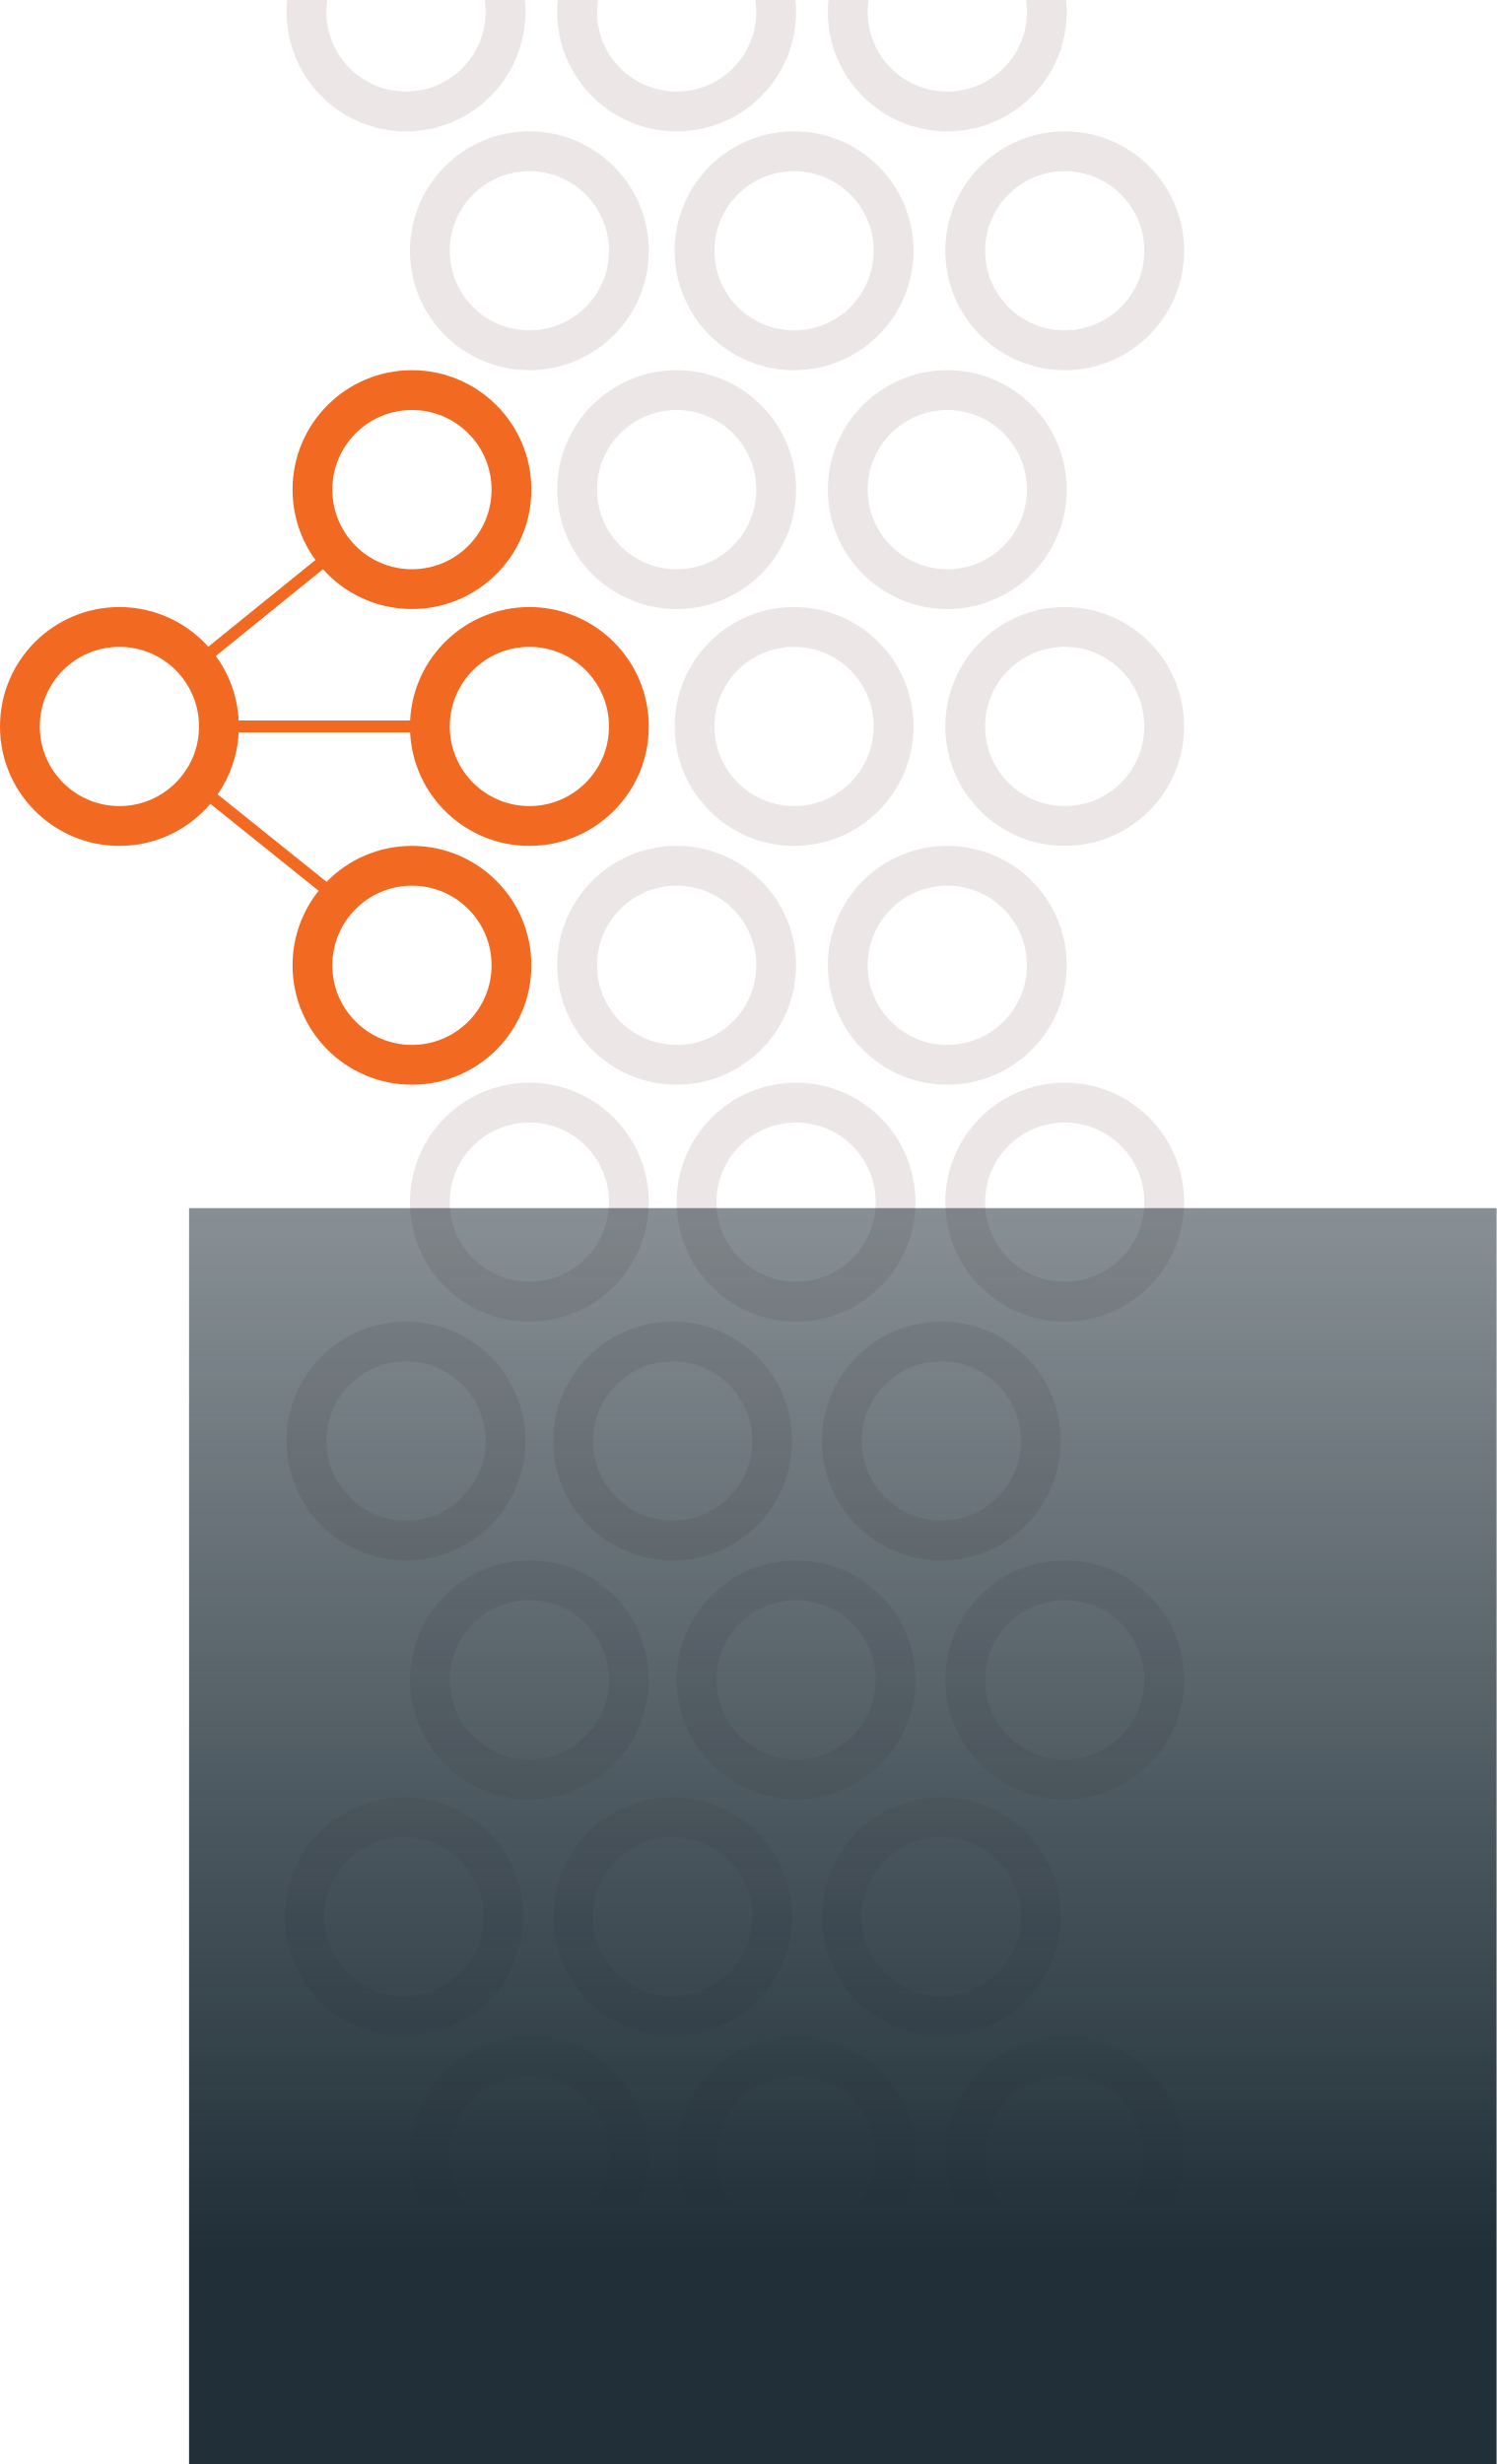
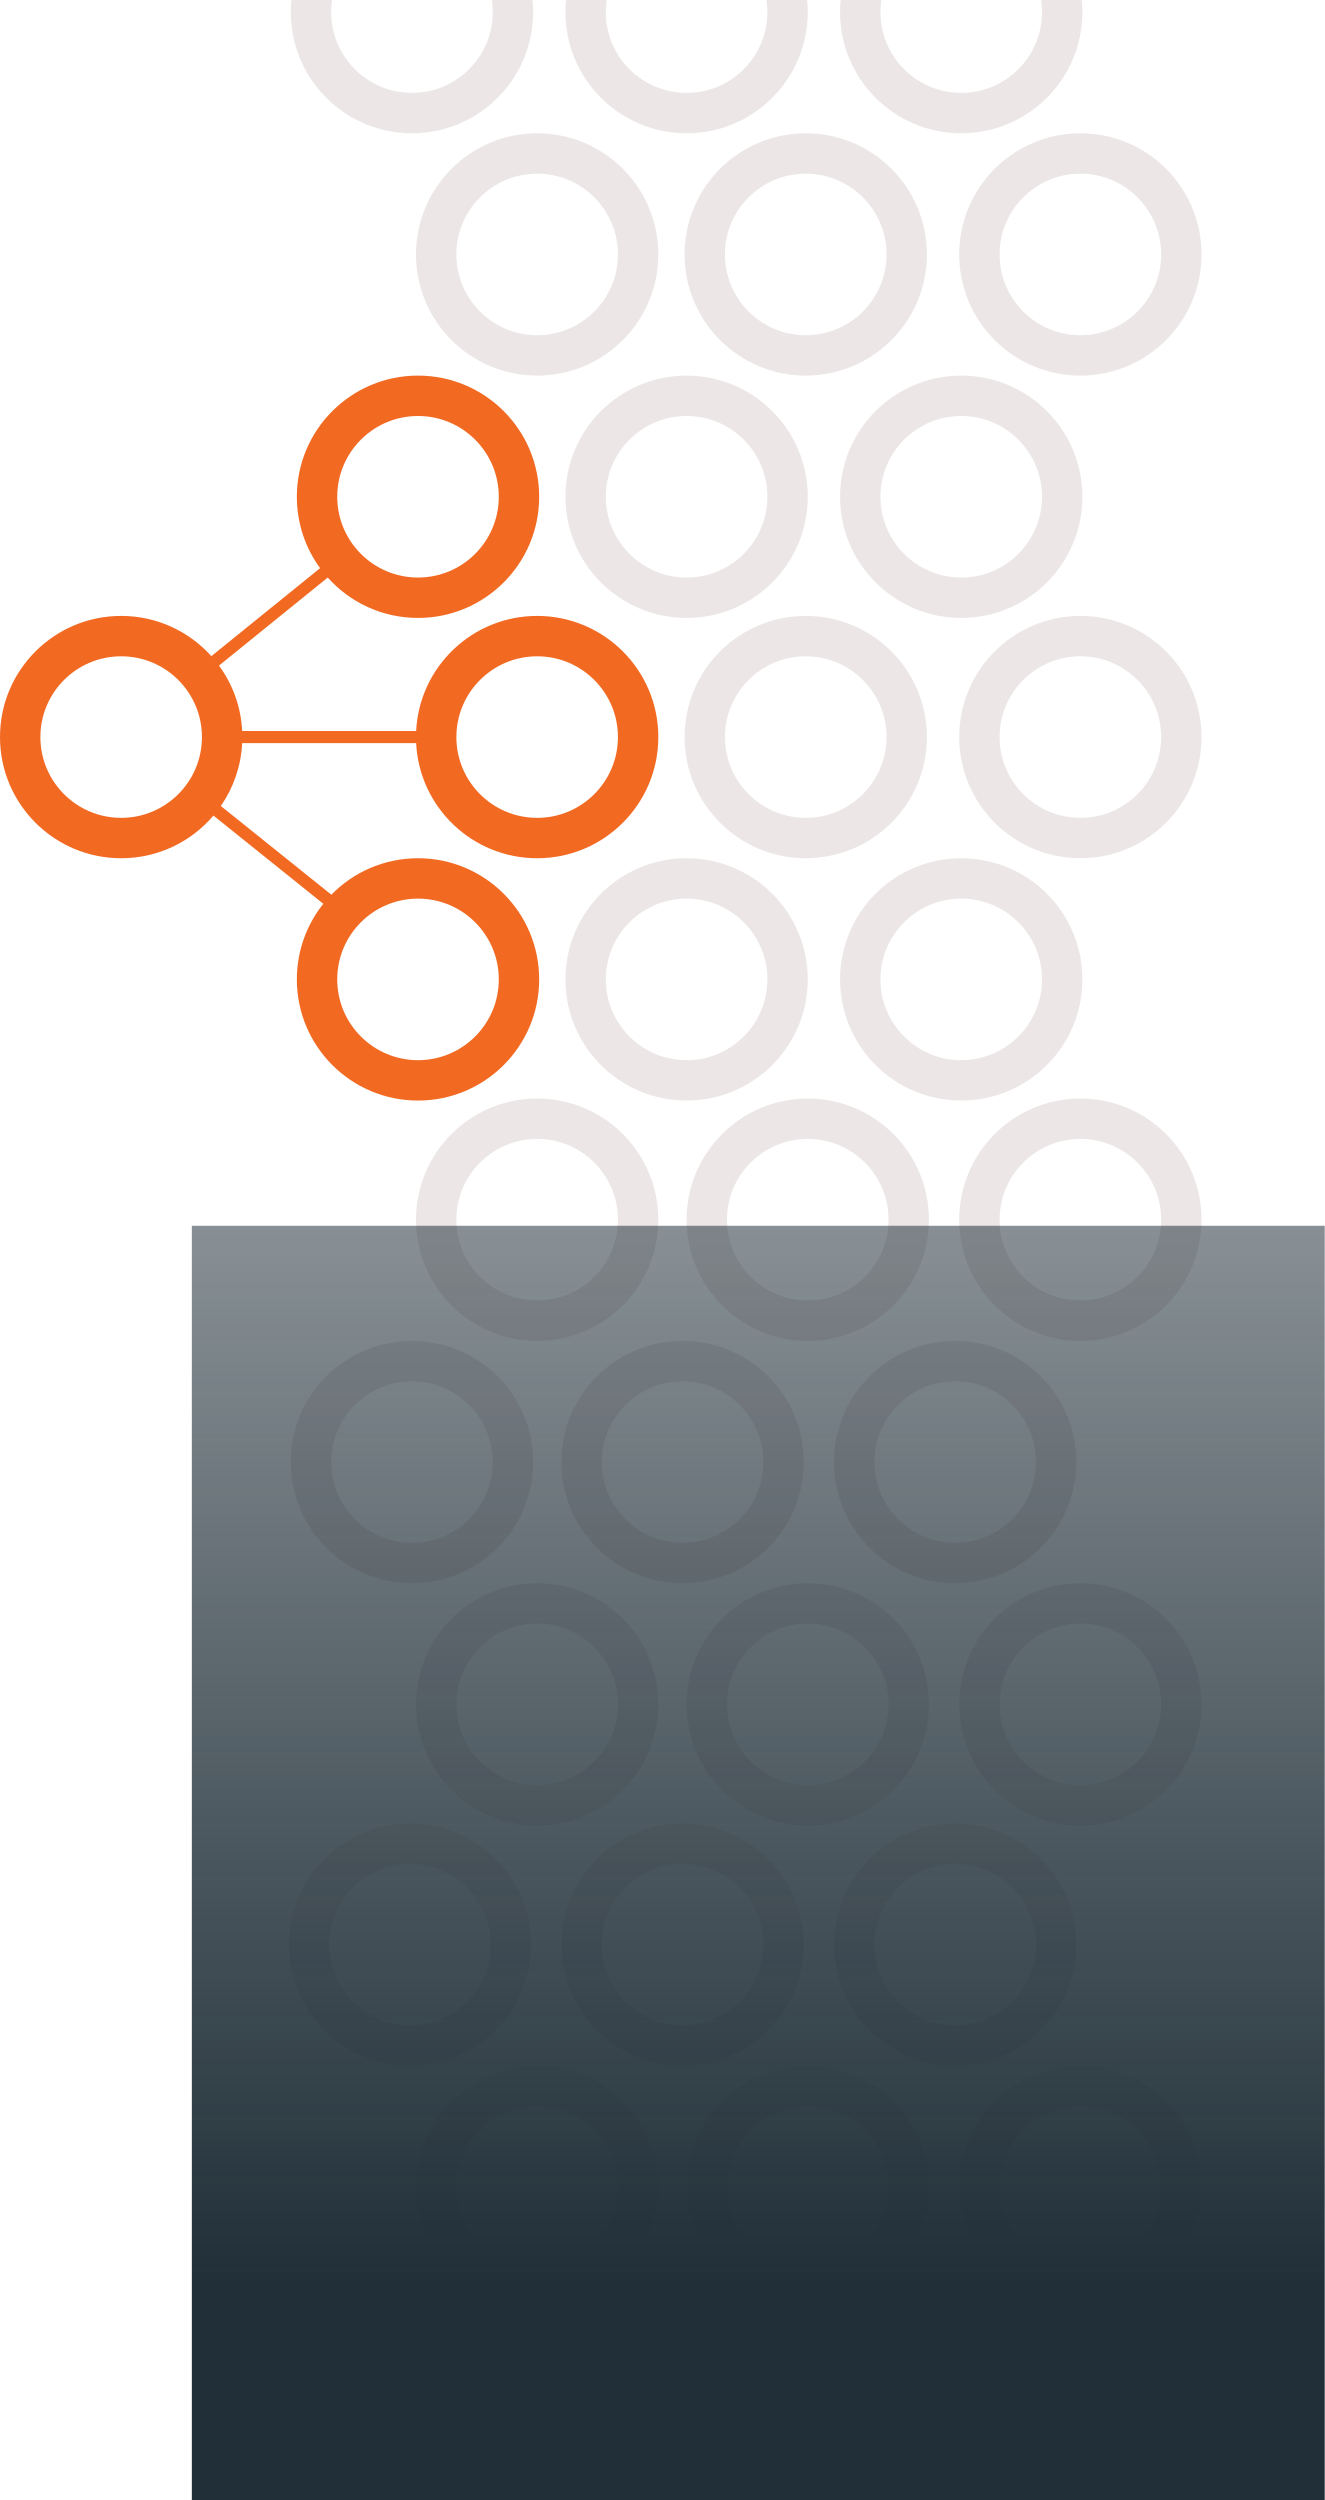
- <svg xmlns="http://www.w3.org/2000/svg" width="752" height="1238" viewBox="0 0 752 1238" fill="none">
+ <svg xmlns="http://www.w3.org/2000/svg" width="656" height="1238" viewBox="0 0 656 1238" fill="none">
  <circle cx="266" cy="604" r="50" stroke="#ECE6E7" stroke-width="20" />
  <circle cx="400" cy="604" r="50" stroke="#ECE6E7" stroke-width="20" />
  <circle cx="535" cy="604" r="50" stroke="#ECE6E7" stroke-width="20" />
  <circle cx="204" cy="724" r="50" stroke="#ECE6E7" stroke-width="20" />
  <circle cx="338" cy="724" r="50" stroke="#ECE6E7" stroke-width="20" />
  <circle cx="473" cy="724" r="50" stroke="#ECE6E7" stroke-width="20" />
  <circle cx="266" cy="844" r="50" stroke="#ECE6E7" stroke-width="20" />
  <circle cx="400" cy="844" r="50" stroke="#ECE6E7" stroke-width="20" />
  <circle cx="535" cy="844" r="50" stroke="#ECE6E7" stroke-width="20" />
  <circle cx="266" cy="1083" r="50" stroke="#ECE6E7" stroke-width="20" />
  <circle cx="400" cy="1083" r="50" stroke="#ECE6E7" stroke-width="20" />
  <circle cx="535" cy="1083" r="50" stroke="#ECE6E7" stroke-width="20" />
  <circle cx="338" cy="963" r="50" stroke="#ECE6E7" stroke-width="20" />
  <circle cx="203" cy="963" r="50" stroke="#ECE6E7" stroke-width="20" />
  <circle cx="473" cy="963" r="50" stroke="#ECE6E7" stroke-width="20" />
  <circle cx="338" cy="1203" r="50" stroke="#ECE6E7" stroke-width="20" />
  <circle cx="203" cy="1203" r="50" stroke="#ECE6E7" stroke-width="20" />
  <circle cx="473" cy="1203" r="50" stroke="#ECE6E7" stroke-width="20" />
  <circle cx="266" cy="126" r="50" stroke="#ECE6E7" stroke-width="20" />
  <circle cx="340" cy="485" r="50" stroke="#ECE6E7" stroke-width="20" />
  <circle cx="399" cy="365" r="50" stroke="#ECE6E7" stroke-width="20" />
  <circle cx="399" cy="126" r="50" stroke="#ECE6E7" stroke-width="20" />
  <circle cx="340" cy="246" r="50" stroke="#ECE6E7" stroke-width="20" />
  <circle cx="476" cy="485" r="50" stroke="#ECE6E7" stroke-width="20" />
  <circle cx="535" cy="365" r="50" stroke="#ECE6E7" stroke-width="20" />
  <circle cx="535" cy="126" r="50" stroke="#ECE6E7" stroke-width="20" />
  <circle cx="476" cy="246" r="50" stroke="#ECE6E7" stroke-width="20" />
  <circle cx="340" cy="6" r="50" stroke="#ECE6E7" stroke-width="20" />
  <circle cx="204" cy="6" r="50" stroke="#ECE6E7" stroke-width="20" />
  <circle cx="476" cy="6" r="50" stroke="#ECE6E7" stroke-width="20" />
-   <rect x="95" y="607" width="657" height="632" fill="url(#paint0_linear_618_86)" />
+   <rect x="95" y="607" width="561" height="632" fill="url(#paint0_linear_618_86)" />
  <path fill-rule="evenodd" clip-rule="evenodd" d="M207 306C240.137 306 267 279.137 267 246C267 212.863 240.137 186 207 186C173.863 186 147 212.863 147 246C147 259.214 151.272 271.431 158.51 281.344L104.663 324.934C93.679 312.697 77.738 305 60 305C26.863 305 0 331.863 0 365C0 398.137 26.863 425 60 425C78.304 425 94.694 416.804 105.699 403.881L160.112 447.559C151.906 457.822 147 470.838 147 485C147 518.137 173.863 545 207 545C240.137 545 267 518.137 267 485C267 451.863 240.137 425 207 425C190.185 425 174.986 431.917 164.092 443.06L109.358 399.124C115.536 390.205 119.359 379.53 119.926 368H206.074C207.637 399.743 233.869 425 266 425C299.137 425 326 398.137 326 365C326 331.863 299.137 305 266 305C233.869 305 207.637 330.257 206.074 362H119.926C119.331 349.911 115.158 338.763 108.444 329.593L162.285 286.008C173.271 298.278 189.234 306 207 306ZM207 286C229.091 286 247 268.091 247 246C247 223.909 229.091 206 207 206C184.909 206 167 223.909 167 246C167 268.091 184.909 286 207 286ZM100 365C100 387.091 82.091 405 60 405C37.909 405 20 387.091 20 365C20 342.909 37.909 325 60 325C82.091 325 100 342.909 100 365ZM266 405C288.091 405 306 387.091 306 365C306 342.909 288.091 325 266 325C243.909 325 226 342.909 226 365C226 387.091 243.909 405 266 405ZM207 525C229.091 525 247 507.091 247 485C247 462.909 229.091 445 207 445C184.909 445 167 462.909 167 485C167 507.091 184.909 525 207 525Z" fill="#F26922" />
  <defs>
-     <linearGradient id="paint0_linear_618_86" x1="423.5" y1="4.641" x2="423.5" y2="1131.99" gradientUnits="userSpaceOnUse">
+     <linearGradient id="paint0_linear_618_86" x1="375.5" y1="4.641" x2="375.5" y2="1131.99" gradientUnits="userSpaceOnUse">
      <stop stop-color="#202F38" stop-opacity="0" />
      <stop offset="1" stop-color="#202F38" />
    </linearGradient>
  </defs>
</svg>
